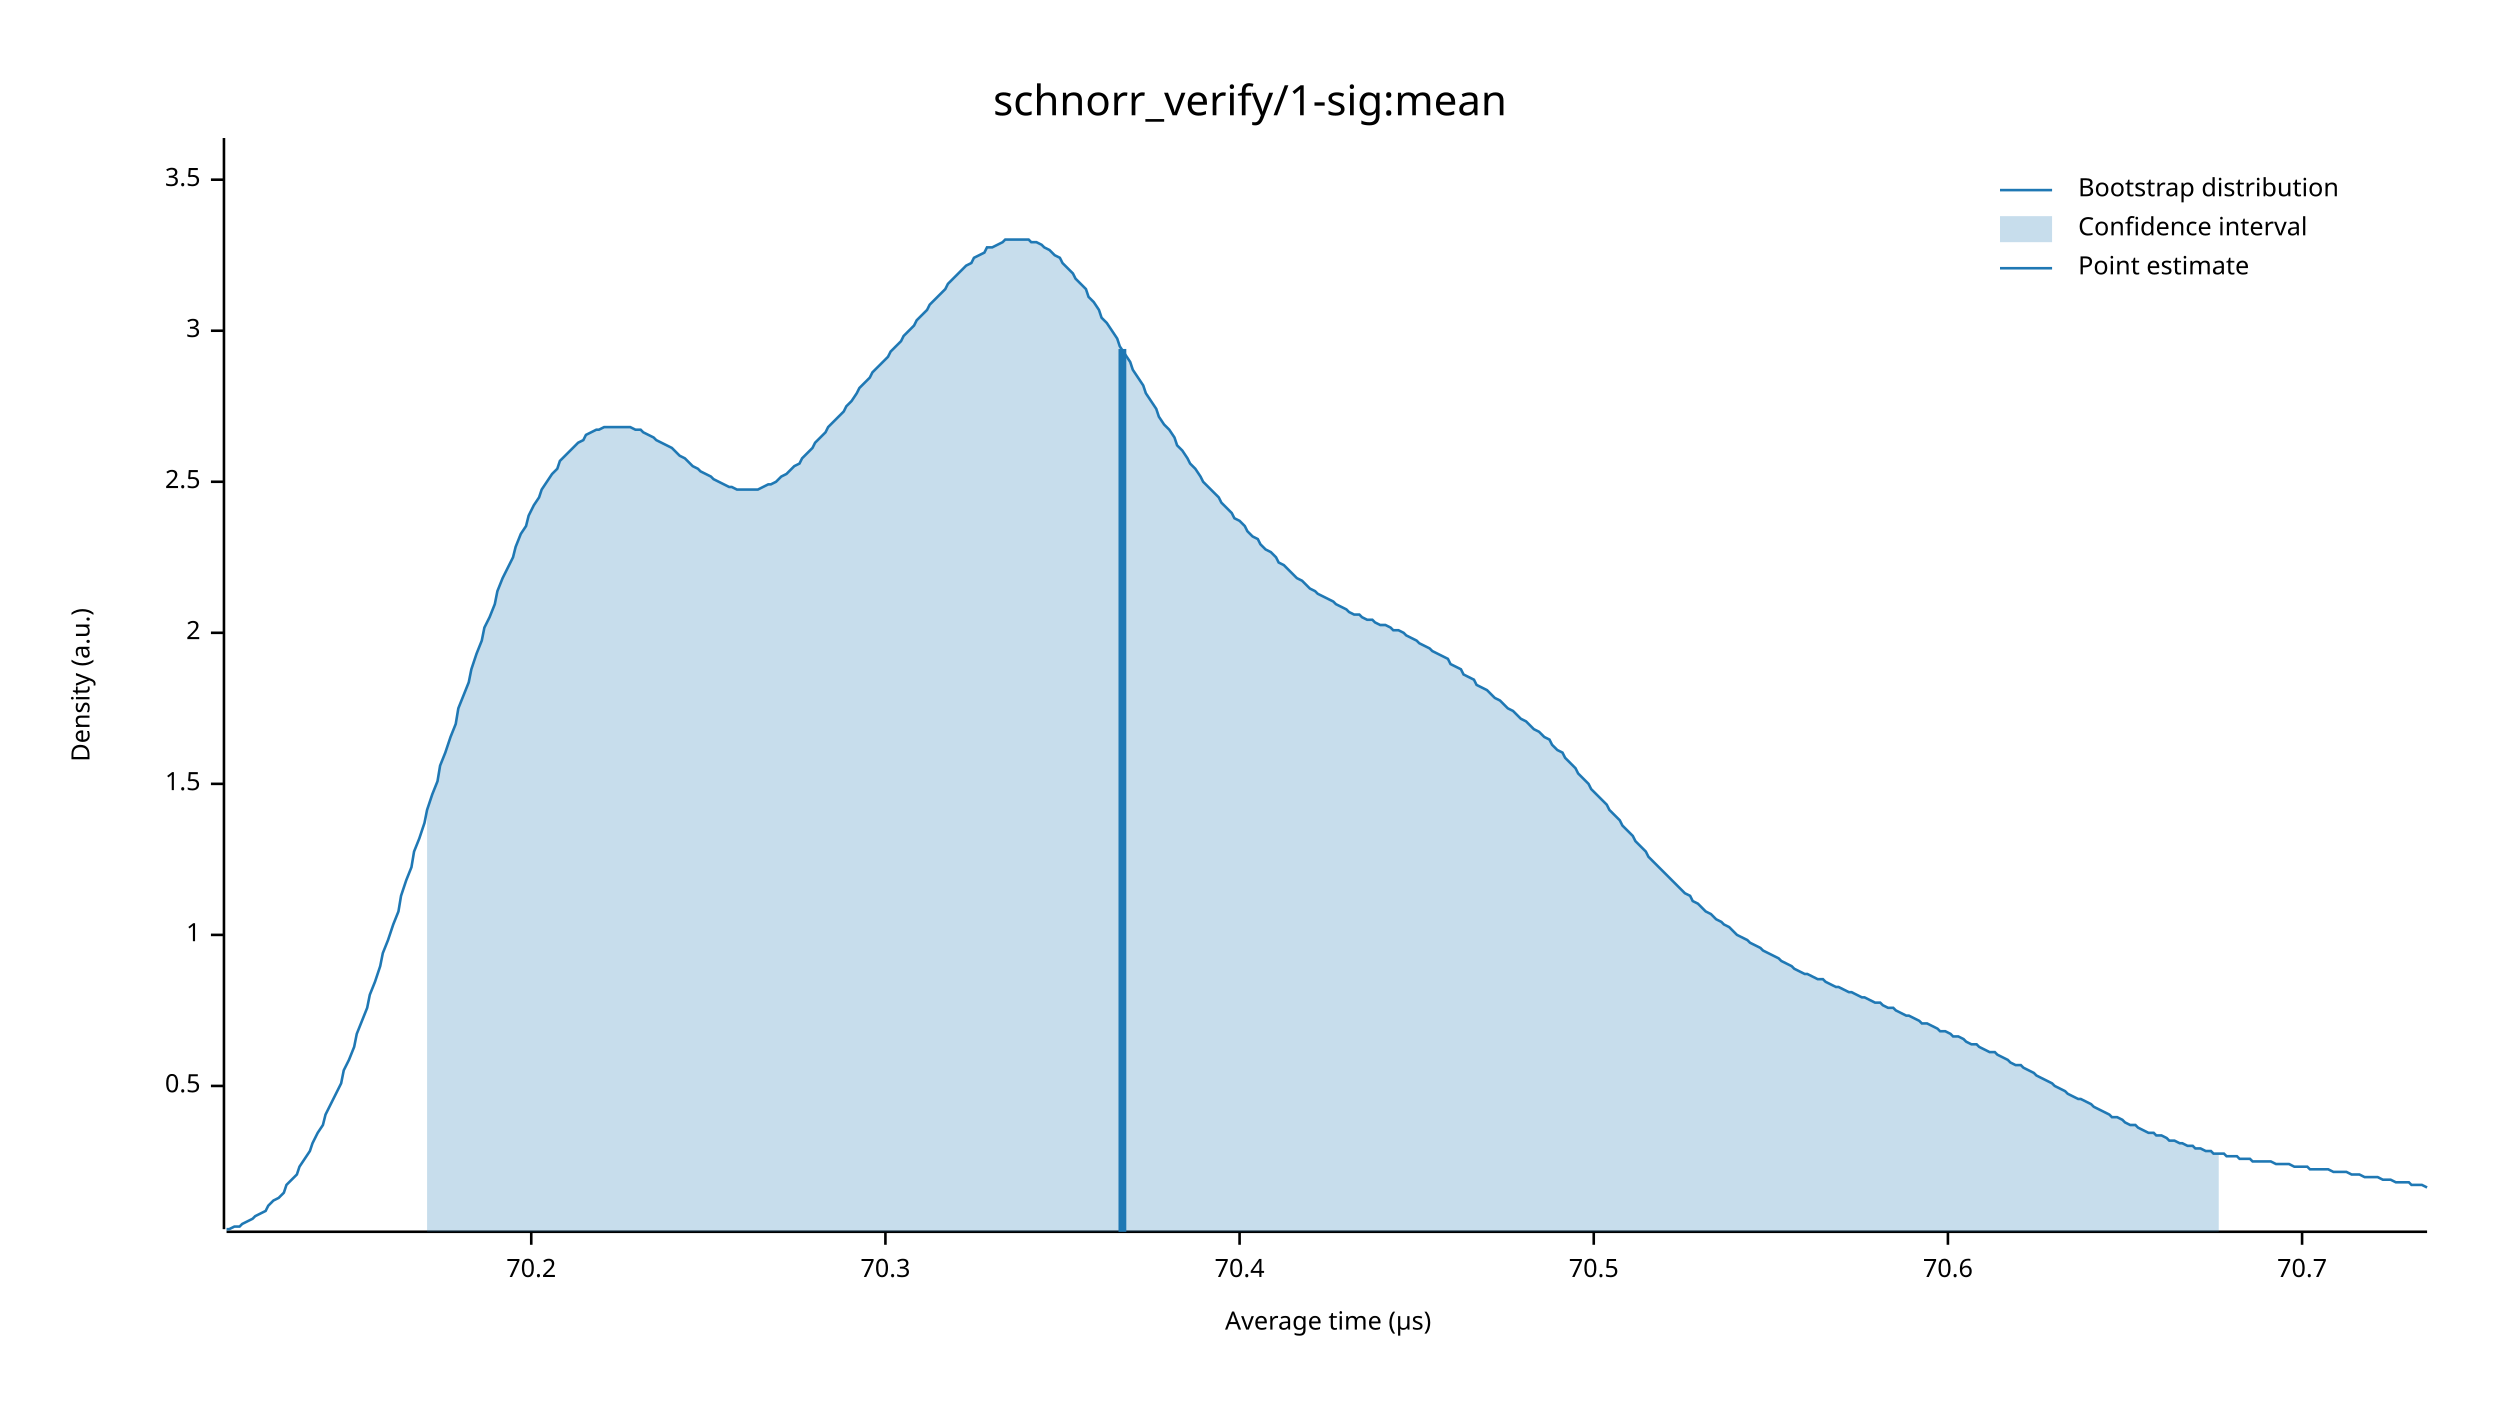
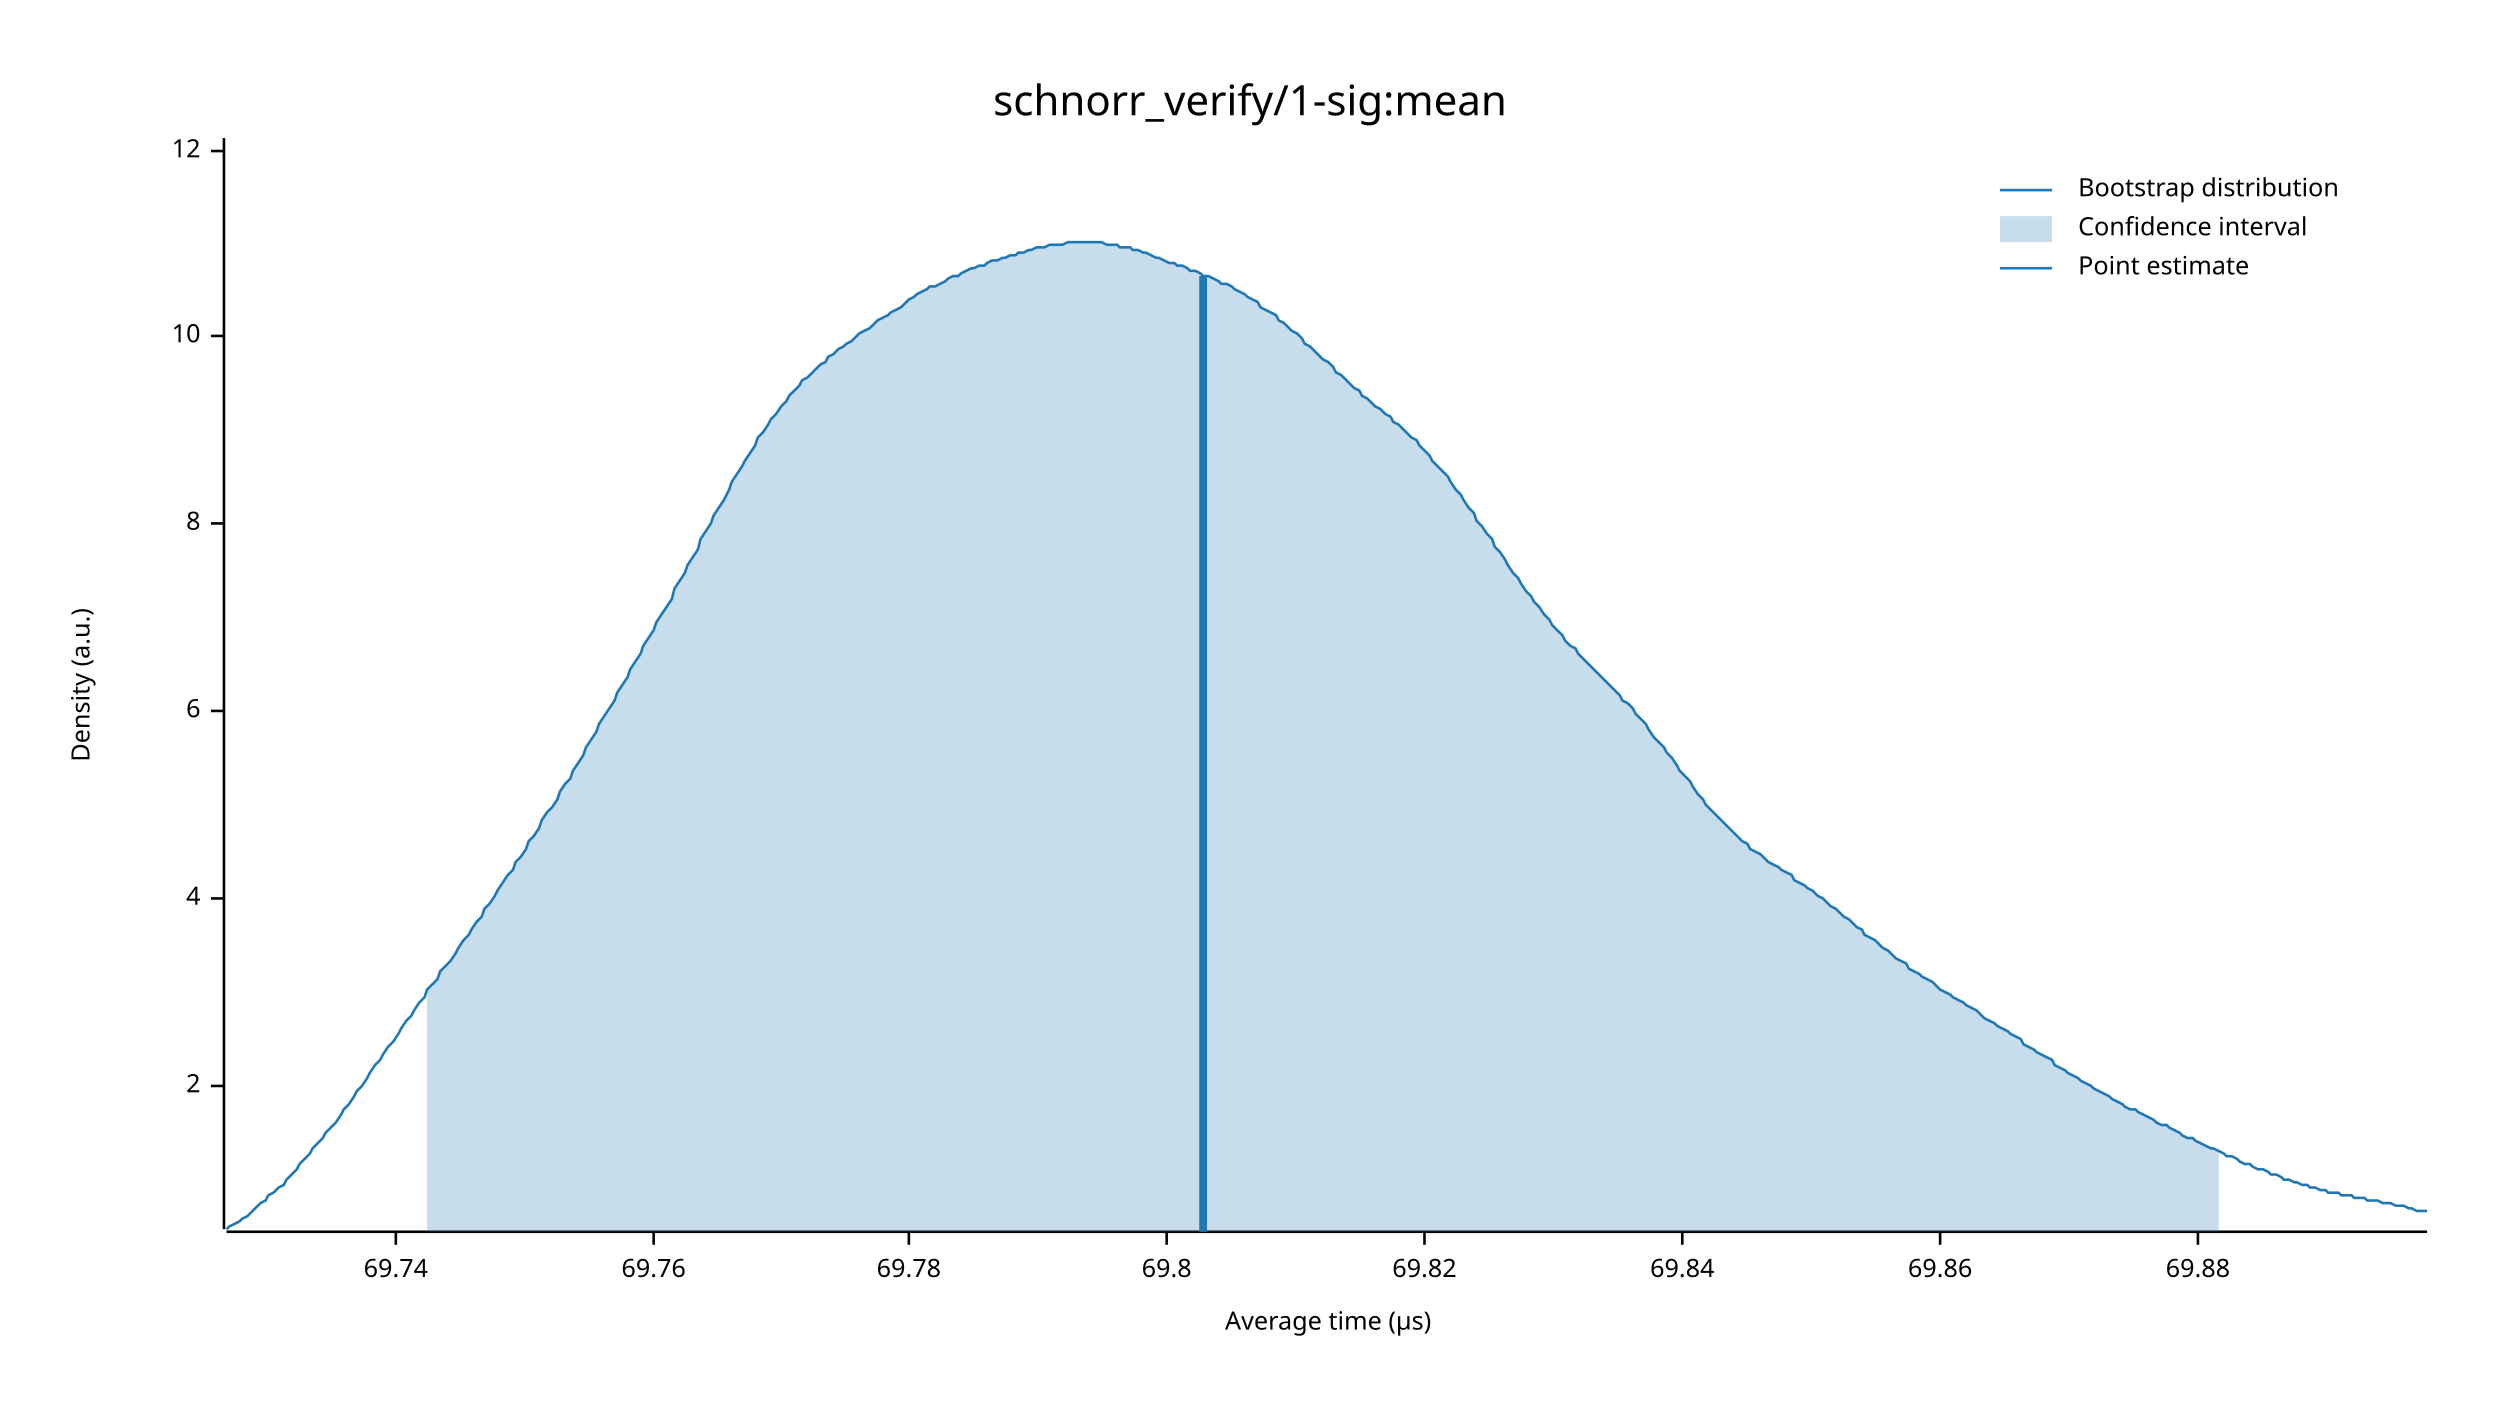
<svg xmlns="http://www.w3.org/2000/svg" width="960" height="540" viewBox="0 0 960 540">
  <text x="480" y="32" dy="0.76em" text-anchor="middle" font-family="sans-serif" font-size="16.129" opacity="1" fill="#000000">
schnorr_verify/1-sig:mean
</text>
  <text x="27" y="263" dy="0.76em" text-anchor="middle" font-family="sans-serif" font-size="9.677" opacity="1" fill="#000000" transform="rotate(270, 27, 263)">
Density (a.u.)
</text>
  <text x="510" y="513" dy="-0.5ex" text-anchor="middle" font-family="sans-serif" font-size="9.677" opacity="1" fill="#000000">
Average time (µs)
</text>
  <polyline fill="none" opacity="1" stroke="#000000" stroke-width="1" points="86,53 86,472 " />
  <text x="77" y="417" dy="0.5ex" text-anchor="end" font-family="sans-serif" font-size="9.677" opacity="1" fill="#000000">
- 0.5
+ 2
</text>
  <polyline fill="none" opacity="1" stroke="#000000" stroke-width="1" points="81,417 86,417 " />
-   <text x="77" y="359" dy="0.5ex" text-anchor="end" font-family="sans-serif" font-size="9.677" opacity="1" fill="#000000">
- 1
+   <text x="77" y="345" dy="0.5ex" text-anchor="end" font-family="sans-serif" font-size="9.677" opacity="1" fill="#000000">
+ 4
</text>
-   <polyline fill="none" opacity="1" stroke="#000000" stroke-width="1" points="81,359 86,359 " />
-   <text x="77" y="301" dy="0.5ex" text-anchor="end" font-family="sans-serif" font-size="9.677" opacity="1" fill="#000000">
- 1.5
+   <polyline fill="none" opacity="1" stroke="#000000" stroke-width="1" points="81,345 86,345 " />
+   <text x="77" y="273" dy="0.5ex" text-anchor="end" font-family="sans-serif" font-size="9.677" opacity="1" fill="#000000">
+ 6
</text>
-   <polyline fill="none" opacity="1" stroke="#000000" stroke-width="1" points="81,301 86,301 " />
-   <text x="77" y="243" dy="0.5ex" text-anchor="end" font-family="sans-serif" font-size="9.677" opacity="1" fill="#000000">
- 2
+   <polyline fill="none" opacity="1" stroke="#000000" stroke-width="1" points="81,273 86,273 " />
+   <text x="77" y="201" dy="0.5ex" text-anchor="end" font-family="sans-serif" font-size="9.677" opacity="1" fill="#000000">
+ 8
</text>
-   <polyline fill="none" opacity="1" stroke="#000000" stroke-width="1" points="81,243 86,243 " />
-   <text x="77" y="185" dy="0.5ex" text-anchor="end" font-family="sans-serif" font-size="9.677" opacity="1" fill="#000000">
- 2.5
+   <polyline fill="none" opacity="1" stroke="#000000" stroke-width="1" points="81,201 86,201 " />
+   <text x="77" y="129" dy="0.5ex" text-anchor="end" font-family="sans-serif" font-size="9.677" opacity="1" fill="#000000">
+ 10
</text>
-   <polyline fill="none" opacity="1" stroke="#000000" stroke-width="1" points="81,185 86,185 " />
-   <text x="77" y="127" dy="0.5ex" text-anchor="end" font-family="sans-serif" font-size="9.677" opacity="1" fill="#000000">
- 3
+   <polyline fill="none" opacity="1" stroke="#000000" stroke-width="1" points="81,129 86,129 " />
+   <text x="77" y="58" dy="0.5ex" text-anchor="end" font-family="sans-serif" font-size="9.677" opacity="1" fill="#000000">
+ 12
</text>
-   <polyline fill="none" opacity="1" stroke="#000000" stroke-width="1" points="81,127 86,127 " />
-   <text x="77" y="69" dy="0.5ex" text-anchor="end" font-family="sans-serif" font-size="9.677" opacity="1" fill="#000000">
- 3.5
+   <polyline fill="none" opacity="1" stroke="#000000" stroke-width="1" points="81,58 86,58 " />
+   <polyline fill="none" opacity="1" stroke="#000000" stroke-width="1" points="87,473 932,473 " />
+   <text x="152" y="483" dy="0.76em" text-anchor="middle" font-family="sans-serif" font-size="9.677" opacity="1" fill="#000000">
+ 69.74
</text>
-   <polyline fill="none" opacity="1" stroke="#000000" stroke-width="1" points="81,69 86,69 " />
-   <polyline fill="none" opacity="1" stroke="#000000" stroke-width="1" points="87,473 932,473 " />
-   <text x="204" y="483" dy="0.76em" text-anchor="middle" font-family="sans-serif" font-size="9.677" opacity="1" fill="#000000">
- 70.2
+   <polyline fill="none" opacity="1" stroke="#000000" stroke-width="1" points="152,473 152,478 " />
+   <text x="251" y="483" dy="0.76em" text-anchor="middle" font-family="sans-serif" font-size="9.677" opacity="1" fill="#000000">
+ 69.76
</text>
-   <polyline fill="none" opacity="1" stroke="#000000" stroke-width="1" points="204,473 204,478 " />
-   <text x="340" y="483" dy="0.76em" text-anchor="middle" font-family="sans-serif" font-size="9.677" opacity="1" fill="#000000">
- 70.3
+   <polyline fill="none" opacity="1" stroke="#000000" stroke-width="1" points="251,473 251,478 " />
+   <text x="349" y="483" dy="0.76em" text-anchor="middle" font-family="sans-serif" font-size="9.677" opacity="1" fill="#000000">
+ 69.78
</text>
-   <polyline fill="none" opacity="1" stroke="#000000" stroke-width="1" points="340,473 340,478 " />
-   <text x="476" y="483" dy="0.76em" text-anchor="middle" font-family="sans-serif" font-size="9.677" opacity="1" fill="#000000">
- 70.4
+   <polyline fill="none" opacity="1" stroke="#000000" stroke-width="1" points="349,473 349,478 " />
+   <text x="448" y="483" dy="0.76em" text-anchor="middle" font-family="sans-serif" font-size="9.677" opacity="1" fill="#000000">
+ 69.8
</text>
-   <polyline fill="none" opacity="1" stroke="#000000" stroke-width="1" points="476,473 476,478 " />
-   <text x="612" y="483" dy="0.76em" text-anchor="middle" font-family="sans-serif" font-size="9.677" opacity="1" fill="#000000">
- 70.5
+   <polyline fill="none" opacity="1" stroke="#000000" stroke-width="1" points="448,473 448,478 " />
+   <text x="547" y="483" dy="0.76em" text-anchor="middle" font-family="sans-serif" font-size="9.677" opacity="1" fill="#000000">
+ 69.82
</text>
-   <polyline fill="none" opacity="1" stroke="#000000" stroke-width="1" points="612,473 612,478 " />
-   <text x="748" y="483" dy="0.76em" text-anchor="middle" font-family="sans-serif" font-size="9.677" opacity="1" fill="#000000">
- 70.6
+   <polyline fill="none" opacity="1" stroke="#000000" stroke-width="1" points="547,473 547,478 " />
+   <text x="646" y="483" dy="0.76em" text-anchor="middle" font-family="sans-serif" font-size="9.677" opacity="1" fill="#000000">
+ 69.84
</text>
-   <polyline fill="none" opacity="1" stroke="#000000" stroke-width="1" points="748,473 748,478 " />
-   <text x="884" y="483" dy="0.76em" text-anchor="middle" font-family="sans-serif" font-size="9.677" opacity="1" fill="#000000">
- 70.7
+   <polyline fill="none" opacity="1" stroke="#000000" stroke-width="1" points="646,473 646,478 " />
+   <text x="745" y="483" dy="0.76em" text-anchor="middle" font-family="sans-serif" font-size="9.677" opacity="1" fill="#000000">
+ 69.86
</text>
-   <polyline fill="none" opacity="1" stroke="#000000" stroke-width="1" points="884,473 884,478 " />
-   <polyline fill="none" opacity="1" stroke="#1F78B4" stroke-width="1" points="87,472 88,472 90,471 92,471 93,470 95,469 97,468 98,467 100,466 102,465 103,463 105,461 107,460 109,458 110,455 112,453 114,451 115,448 117,445 119,442 120,439 122,435 124,432 125,428 127,424 129,420 131,416 132,411 134,407 136,402 137,397 139,392 141,387 142,382 144,377 146,371 147,366 149,361 151,355 153,350 154,344 156,338 158,333 159,327 161,322 163,316 164,311 166,305 168,300 169,294 171,289 173,283 175,278 176,272 178,267 180,262 181,257 183,251 185,246 186,241 188,237 190,232 191,227 193,222 195,218 197,214 198,210 200,205 202,202 203,198 205,194 207,191 208,188 210,185 212,182 214,180 215,177 217,175 219,173 220,172 222,170 224,169 225,167 227,166 229,165 230,165 232,164 234,164 236,164 237,164 239,164 241,164 242,164 244,165 246,165 247,166 249,167 251,168 252,169 254,170 256,171 258,172 259,173 261,175 263,176 264,177 266,179 268,180 269,181 271,182 273,183 274,184 276,185 278,186 280,187 281,187 283,188 285,188 286,188 288,188 290,188 291,188 293,187 295,186 296,186 298,185 300,183 302,182 303,181 305,179 307,178 308,176 310,174 312,172 313,170 315,168 317,166 318,164 320,162 322,160 324,158 325,156 327,154 329,151 330,149 332,147 334,145 335,143 337,141 339,139 341,137 342,135 344,133 346,131 347,129 349,127 351,125 352,123 354,121 356,119 357,117 359,115 361,113 363,111 364,109 366,107 368,105 369,104 371,102 373,101 374,99 376,98 378,97 379,95 381,95 383,94 385,93 386,92 388,92 390,92 391,92 393,92 395,92 396,93 398,93 400,94 401,95 403,96 405,98 407,99 408,101 410,103 412,105 413,107 415,109 417,111 418,114 420,116 422,119 423,122 425,124 427,127 429,130 430,133 432,136 434,139 435,142 437,145 439,148 440,151 442,154 444,157 445,160 447,163 449,165 451,168 452,171 454,173 456,176 457,178 459,180 461,183 462,185 464,187 466,189 468,191 469,193 471,195 473,197 474,199 476,200 478,202 479,204 481,206 483,207 484,209 486,211 488,212 490,214 491,216 493,217 495,219 496,220 498,222 500,223 501,224 503,226 505,227 506,228 508,229 510,230 512,231 513,232 515,233 517,234 518,235 520,236 522,236 523,237 525,238 527,238 528,239 530,240 532,240 534,241 535,242 537,242 539,243 540,244 542,245 544,246 545,247 547,248 549,249 550,250 552,251 554,252 556,253 557,255 559,256 561,257 562,259 564,260 566,261 567,263 569,264 571,265 573,267 574,268 576,269 578,271 579,272 581,273 583,275 584,276 586,277 588,279 589,280 591,281 593,283 595,284 596,286 598,288 600,289 601,291 603,293 605,295 606,297 608,299 610,301 611,303 613,305 615,307 617,309 618,311 620,313 622,315 623,317 625,319 627,321 628,323 630,325 632,327 633,329 635,331 637,333 639,335 640,336 642,338 644,340 645,341 647,343 649,344 650,346 652,347 654,349 655,350 657,351 659,353 661,354 662,355 664,356 666,358 667,359 669,360 671,361 672,362 674,363 676,364 677,365 679,366 681,367 683,368 684,369 686,370 688,371 689,372 691,373 693,374 694,374 696,375 698,376 700,376 701,377 703,378 705,379 706,379 708,380 710,381 711,381 713,382 715,383 716,383 718,384 720,385 722,385 723,386 725,387 727,387 728,388 730,389 732,390 733,390 735,391 737,392 738,393 740,393 742,394 744,395 745,396 747,396 749,397 750,398 752,398 754,399 755,400 757,401 759,401 760,402 762,403 764,404 766,404 767,405 769,406 771,407 772,408 774,409 776,409 777,410 779,411 781,412 782,413 784,414 786,415 788,416 789,417 791,418 793,419 794,420 796,421 798,422 799,422 801,423 803,424 804,425 806,426 808,427 810,428 811,429 813,429 815,430 816,431 818,432 820,432 821,433 823,434 825,435 827,435 828,436 830,436 832,437 833,438 835,438 837,439 838,439 840,440 842,440 843,441 845,441 847,442 849,442 850,443 852,443 854,443 855,444 857,444 859,444 860,445 862,445 864,445 865,446 867,446 869,446 871,446 872,446 874,447 876,447 877,447 879,447 881,448 882,448 884,448 886,448 887,449 889,449 891,449 893,449 894,449 896,450 898,450 899,450 901,450 903,451 904,451 906,451 908,452 909,452 911,452 913,452 915,453 916,453 918,453 920,454 921,454 923,454 925,454 926,455 928,455 930,455 932,456 " />
-   <polygon opacity="0.25" fill="#1F78B4" points="164,311 166,305 168,300 169,294 171,289 173,283 175,278 176,272 178,267 180,262 181,257 183,251 185,246 186,241 188,237 190,232 191,227 193,222 195,218 197,214 198,210 200,205 202,202 203,198 205,194 207,191 208,188 210,185 212,182 214,180 215,177 217,175 219,173 220,172 222,170 224,169 225,167 227,166 229,165 230,165 232,164 234,164 236,164 237,164 239,164 241,164 242,164 244,165 246,165 247,166 249,167 251,168 252,169 254,170 256,171 258,172 259,173 261,175 263,176 264,177 266,179 268,180 269,181 271,182 273,183 274,184 276,185 278,186 280,187 281,187 283,188 285,188 286,188 288,188 290,188 291,188 293,187 295,186 296,186 298,185 300,183 302,182 303,181 305,179 307,178 308,176 310,174 312,172 313,170 315,168 317,166 318,164 320,162 322,160 324,158 325,156 327,154 329,151 330,149 332,147 334,145 335,143 337,141 339,139 341,137 342,135 344,133 346,131 347,129 349,127 351,125 352,123 354,121 356,119 357,117 359,115 361,113 363,111 364,109 366,107 368,105 369,104 371,102 373,101 374,99 376,98 378,97 379,95 381,95 383,94 385,93 386,92 388,92 390,92 391,92 393,92 395,92 396,93 398,93 400,94 401,95 403,96 405,98 407,99 408,101 410,103 412,105 413,107 415,109 417,111 418,114 420,116 422,119 423,122 425,124 427,127 429,130 430,133 432,136 434,139 435,142 437,145 439,148 440,151 442,154 444,157 445,160 447,163 449,165 451,168 452,171 454,173 456,176 457,178 459,180 461,183 462,185 464,187 466,189 468,191 469,193 471,195 473,197 474,199 476,200 478,202 479,204 481,206 483,207 484,209 486,211 488,212 490,214 491,216 493,217 495,219 496,220 498,222 500,223 501,224 503,226 505,227 506,228 508,229 510,230 512,231 513,232 515,233 517,234 518,235 520,236 522,236 523,237 525,238 527,238 528,239 530,240 532,240 534,241 535,242 537,242 539,243 540,244 542,245 544,246 545,247 547,248 549,249 550,250 552,251 554,252 556,253 557,255 559,256 561,257 562,259 564,260 566,261 567,263 569,264 571,265 573,267 574,268 576,269 578,271 579,272 581,273 583,275 584,276 586,277 588,279 589,280 591,281 593,283 595,284 596,286 598,288 600,289 601,291 603,293 605,295 606,297 608,299 610,301 611,303 613,305 615,307 617,309 618,311 620,313 622,315 623,317 625,319 627,321 628,323 630,325 632,327 633,329 635,331 637,333 639,335 640,336 642,338 644,340 645,341 647,343 649,344 650,346 652,347 654,349 655,350 657,351 659,353 661,354 662,355 664,356 666,358 667,359 669,360 671,361 672,362 674,363 676,364 677,365 679,366 681,367 683,368 684,369 686,370 688,371 689,372 691,373 693,374 694,374 696,375 698,376 700,376 701,377 703,378 705,379 706,379 708,380 710,381 711,381 713,382 715,383 716,383 718,384 720,385 722,385 723,386 725,387 727,387 728,388 730,389 732,390 733,390 735,391 737,392 738,393 740,393 742,394 744,395 745,396 747,396 749,397 750,398 752,398 754,399 755,400 757,401 759,401 760,402 762,403 764,404 766,404 767,405 769,406 771,407 772,408 774,409 776,409 777,410 779,411 781,412 782,413 784,414 786,415 788,416 789,417 791,418 793,419 794,420 796,421 798,422 799,422 801,423 803,424 804,425 806,426 808,427 810,428 811,429 813,429 815,430 816,431 818,432 820,432 821,433 823,434 825,435 827,435 828,436 830,436 832,437 833,438 835,438 837,439 838,439 840,440 842,440 843,441 845,441 847,442 849,442 850,443 852,443 852,473 164,473 " />
-   <polyline fill="none" opacity="1" stroke="#1F78B4" stroke-width="3" points="431,473 431,134 " />
+   <polyline fill="none" opacity="1" stroke="#000000" stroke-width="1" points="745,473 745,478 " />
+   <text x="844" y="483" dy="0.76em" text-anchor="middle" font-family="sans-serif" font-size="9.677" opacity="1" fill="#000000">
+ 69.88
+ </text>
+   <polyline fill="none" opacity="1" stroke="#000000" stroke-width="1" points="844,473 844,478 " />
+   <polyline fill="none" opacity="1" stroke="#1F78B4" stroke-width="1" points="87,472 88,471 90,470 92,469 93,468 95,467 97,465 98,464 100,462 102,461 103,459 105,458 107,456 109,455 110,453 112,451 114,449 115,447 117,445 119,443 120,441 122,439 124,437 125,435 127,433 129,431 131,428 132,426 134,424 136,421 137,419 139,417 141,414 142,412 144,409 146,407 147,405 149,402 151,400 153,397 154,395 156,392 158,390 159,388 161,385 163,383 164,380 166,378 168,376 169,373 171,371 173,369 175,366 176,364 178,361 180,359 181,357 183,354 185,352 186,349 188,347 190,344 191,342 193,339 195,336 197,334 198,331 200,329 202,326 203,323 205,321 207,318 208,315 210,312 212,310 214,307 215,304 217,301 219,299 220,296 222,293 224,290 225,287 227,284 229,281 230,278 232,275 234,272 236,269 237,266 239,263 241,260 242,257 244,254 246,251 247,248 249,245 251,242 252,239 254,236 256,233 258,230 259,226 261,223 263,220 264,217 266,214 268,211 269,207 271,204 273,201 274,198 276,195 278,192 280,188 281,185 283,182 285,179 286,177 288,174 290,171 291,168 293,166 295,163 296,161 298,159 300,156 302,154 303,152 305,150 307,148 308,146 310,145 312,143 313,142 315,140 317,139 318,137 320,136 322,134 324,133 325,132 327,131 329,129 330,128 332,127 334,126 335,125 337,123 339,122 341,121 342,120 344,119 346,118 347,117 349,115 351,114 352,113 354,112 356,111 357,110 359,110 361,109 363,108 364,107 366,106 368,106 369,105 371,104 373,103 374,103 376,102 378,102 379,101 381,100 383,100 385,99 386,99 388,98 390,98 391,97 393,97 395,96 396,96 398,95 400,95 401,95 403,94 405,94 407,94 408,94 410,93 412,93 413,93 415,93 417,93 418,93 420,93 422,93 423,93 425,94 427,94 429,94 430,95 432,95 434,95 435,96 437,96 439,97 440,97 442,98 444,99 445,99 447,100 449,101 451,101 452,102 454,102 456,103 457,104 459,104 461,105 462,106 464,106 466,107 468,108 469,109 471,109 473,110 474,111 476,112 478,113 479,114 481,115 483,116 484,118 486,119 488,120 490,121 491,123 493,124 495,126 496,127 498,128 500,130 501,132 503,133 505,135 506,136 508,138 510,139 512,141 513,143 515,144 517,146 518,147 520,149 522,150 523,152 525,153 527,155 528,156 530,157 532,159 534,160 535,162 537,163 539,165 540,166 542,168 544,169 545,171 547,173 549,175 550,177 552,179 554,181 556,183 557,185 559,188 561,190 562,192 564,195 566,197 567,200 569,202 571,205 573,207 574,210 576,212 578,215 579,217 581,220 583,222 584,224 586,227 588,229 589,231 591,233 593,236 595,238 596,240 598,242 600,244 601,246 603,248 605,249 606,251 608,253 610,255 611,256 613,258 615,260 617,262 618,263 620,265 622,267 623,269 625,270 627,272 628,274 630,276 632,278 633,280 635,283 637,285 639,287 640,289 642,291 644,294 645,296 647,298 649,300 650,302 652,305 654,307 655,309 657,311 659,313 661,315 662,316 664,318 666,320 667,321 669,323 671,324 672,326 674,327 676,328 677,329 679,331 681,332 683,333 684,334 686,335 688,336 689,338 691,339 693,340 694,341 696,342 698,344 700,345 701,346 703,348 705,349 706,350 708,352 710,353 711,354 713,356 715,357 716,359 718,360 720,361 722,363 723,364 725,365 727,367 728,368 730,369 732,370 733,372 735,373 737,374 738,375 740,376 742,377 744,379 745,380 747,381 749,382 750,383 752,384 754,385 755,386 757,387 759,388 760,389 762,391 764,392 766,393 767,394 769,395 771,396 772,397 774,398 776,399 777,401 779,402 781,403 782,404 784,405 786,406 788,407 789,409 791,410 793,411 794,412 796,413 798,414 799,415 801,416 803,417 804,418 806,419 808,420 810,421 811,422 813,423 815,424 816,425 818,426 820,426 821,427 823,428 825,429 827,430 828,431 830,432 832,432 833,433 835,434 837,435 838,436 840,437 842,437 843,438 845,439 847,440 849,441 850,441 852,442 854,443 855,444 857,444 859,445 860,446 862,447 864,447 865,448 867,449 869,449 871,450 872,451 874,451 876,452 877,453 879,453 881,454 882,454 884,455 886,455 887,456 889,456 891,457 893,457 894,458 896,458 898,458 899,459 901,459 903,459 904,460 906,460 908,460 909,461 911,461 913,461 915,462 916,462 918,462 920,463 921,463 923,463 925,464 926,464 928,465 930,465 932,465 " />
+   <polygon opacity="0.25" fill="#1F78B4" points="164,380 166,378 168,376 169,373 171,371 173,369 175,366 176,364 178,361 180,359 181,357 183,354 185,352 186,349 188,347 190,344 191,342 193,339 195,336 197,334 198,331 200,329 202,326 203,323 205,321 207,318 208,315 210,312 212,310 214,307 215,304 217,301 219,299 220,296 222,293 224,290 225,287 227,284 229,281 230,278 232,275 234,272 236,269 237,266 239,263 241,260 242,257 244,254 246,251 247,248 249,245 251,242 252,239 254,236 256,233 258,230 259,226 261,223 263,220 264,217 266,214 268,211 269,207 271,204 273,201 274,198 276,195 278,192 280,188 281,185 283,182 285,179 286,177 288,174 290,171 291,168 293,166 295,163 296,161 298,159 300,156 302,154 303,152 305,150 307,148 308,146 310,145 312,143 313,142 315,140 317,139 318,137 320,136 322,134 324,133 325,132 327,131 329,129 330,128 332,127 334,126 335,125 337,123 339,122 341,121 342,120 344,119 346,118 347,117 349,115 351,114 352,113 354,112 356,111 357,110 359,110 361,109 363,108 364,107 366,106 368,106 369,105 371,104 373,103 374,103 376,102 378,102 379,101 381,100 383,100 385,99 386,99 388,98 390,98 391,97 393,97 395,96 396,96 398,95 400,95 401,95 403,94 405,94 407,94 408,94 410,93 412,93 413,93 415,93 417,93 418,93 420,93 422,93 423,93 425,94 427,94 429,94 430,95 432,95 434,95 435,96 437,96 439,97 440,97 442,98 444,99 445,99 447,100 449,101 451,101 452,102 454,102 456,103 457,104 459,104 461,105 462,106 464,106 466,107 468,108 469,109 471,109 473,110 474,111 476,112 478,113 479,114 481,115 483,116 484,118 486,119 488,120 490,121 491,123 493,124 495,126 496,127 498,128 500,130 501,132 503,133 505,135 506,136 508,138 510,139 512,141 513,143 515,144 517,146 518,147 520,149 522,150 523,152 525,153 527,155 528,156 530,157 532,159 534,160 535,162 537,163 539,165 540,166 542,168 544,169 545,171 547,173 549,175 550,177 552,179 554,181 556,183 557,185 559,188 561,190 562,192 564,195 566,197 567,200 569,202 571,205 573,207 574,210 576,212 578,215 579,217 581,220 583,222 584,224 586,227 588,229 589,231 591,233 593,236 595,238 596,240 598,242 600,244 601,246 603,248 605,249 606,251 608,253 610,255 611,256 613,258 615,260 617,262 618,263 620,265 622,267 623,269 625,270 627,272 628,274 630,276 632,278 633,280 635,283 637,285 639,287 640,289 642,291 644,294 645,296 647,298 649,300 650,302 652,305 654,307 655,309 657,311 659,313 661,315 662,316 664,318 666,320 667,321 669,323 671,324 672,326 674,327 676,328 677,329 679,331 681,332 683,333 684,334 686,335 688,336 689,338 691,339 693,340 694,341 696,342 698,344 700,345 701,346 703,348 705,349 706,350 708,352 710,353 711,354 713,356 715,357 716,359 718,360 720,361 722,363 723,364 725,365 727,367 728,368 730,369 732,370 733,372 735,373 737,374 738,375 740,376 742,377 744,379 745,380 747,381 749,382 750,383 752,384 754,385 755,386 757,387 759,388 760,389 762,391 764,392 766,393 767,394 769,395 771,396 772,397 774,398 776,399 777,401 779,402 781,403 782,404 784,405 786,406 788,407 789,409 791,410 793,411 794,412 796,413 798,414 799,415 801,416 803,417 804,418 806,419 808,420 810,421 811,422 813,423 815,424 816,425 818,426 820,426 821,427 823,428 825,429 827,430 828,431 830,432 832,432 833,433 835,434 837,435 838,436 840,437 842,437 843,438 845,439 847,440 849,441 850,441 852,442 852,473 164,473 " />
+   <polyline fill="none" opacity="1" stroke="#1F78B4" stroke-width="3" points="462,473 462,106 " />
  <text x="798" y="68" dy="0.76em" text-anchor="start" font-family="sans-serif" font-size="9.677" opacity="1" fill="#000000">
Bootstrap distribution
</text>
  <text x="798" y="83" dy="0.76em" text-anchor="start" font-family="sans-serif" font-size="9.677" opacity="1" fill="#000000">
Confidence interval
</text>
  <text x="798" y="98" dy="0.76em" text-anchor="start" font-family="sans-serif" font-size="9.677" opacity="1" fill="#000000">
Point estimate
</text>
  <polyline fill="none" opacity="1" stroke="#1F78B4" stroke-width="1" points="768,73 788,73 " />
  <rect x="768" y="83" width="20" height="10" opacity="0.25" fill="#1F78B4" stroke="none" />
  <polyline fill="none" opacity="1" stroke="#1F78B4" stroke-width="1" points="768,103 788,103 " />
</svg>
